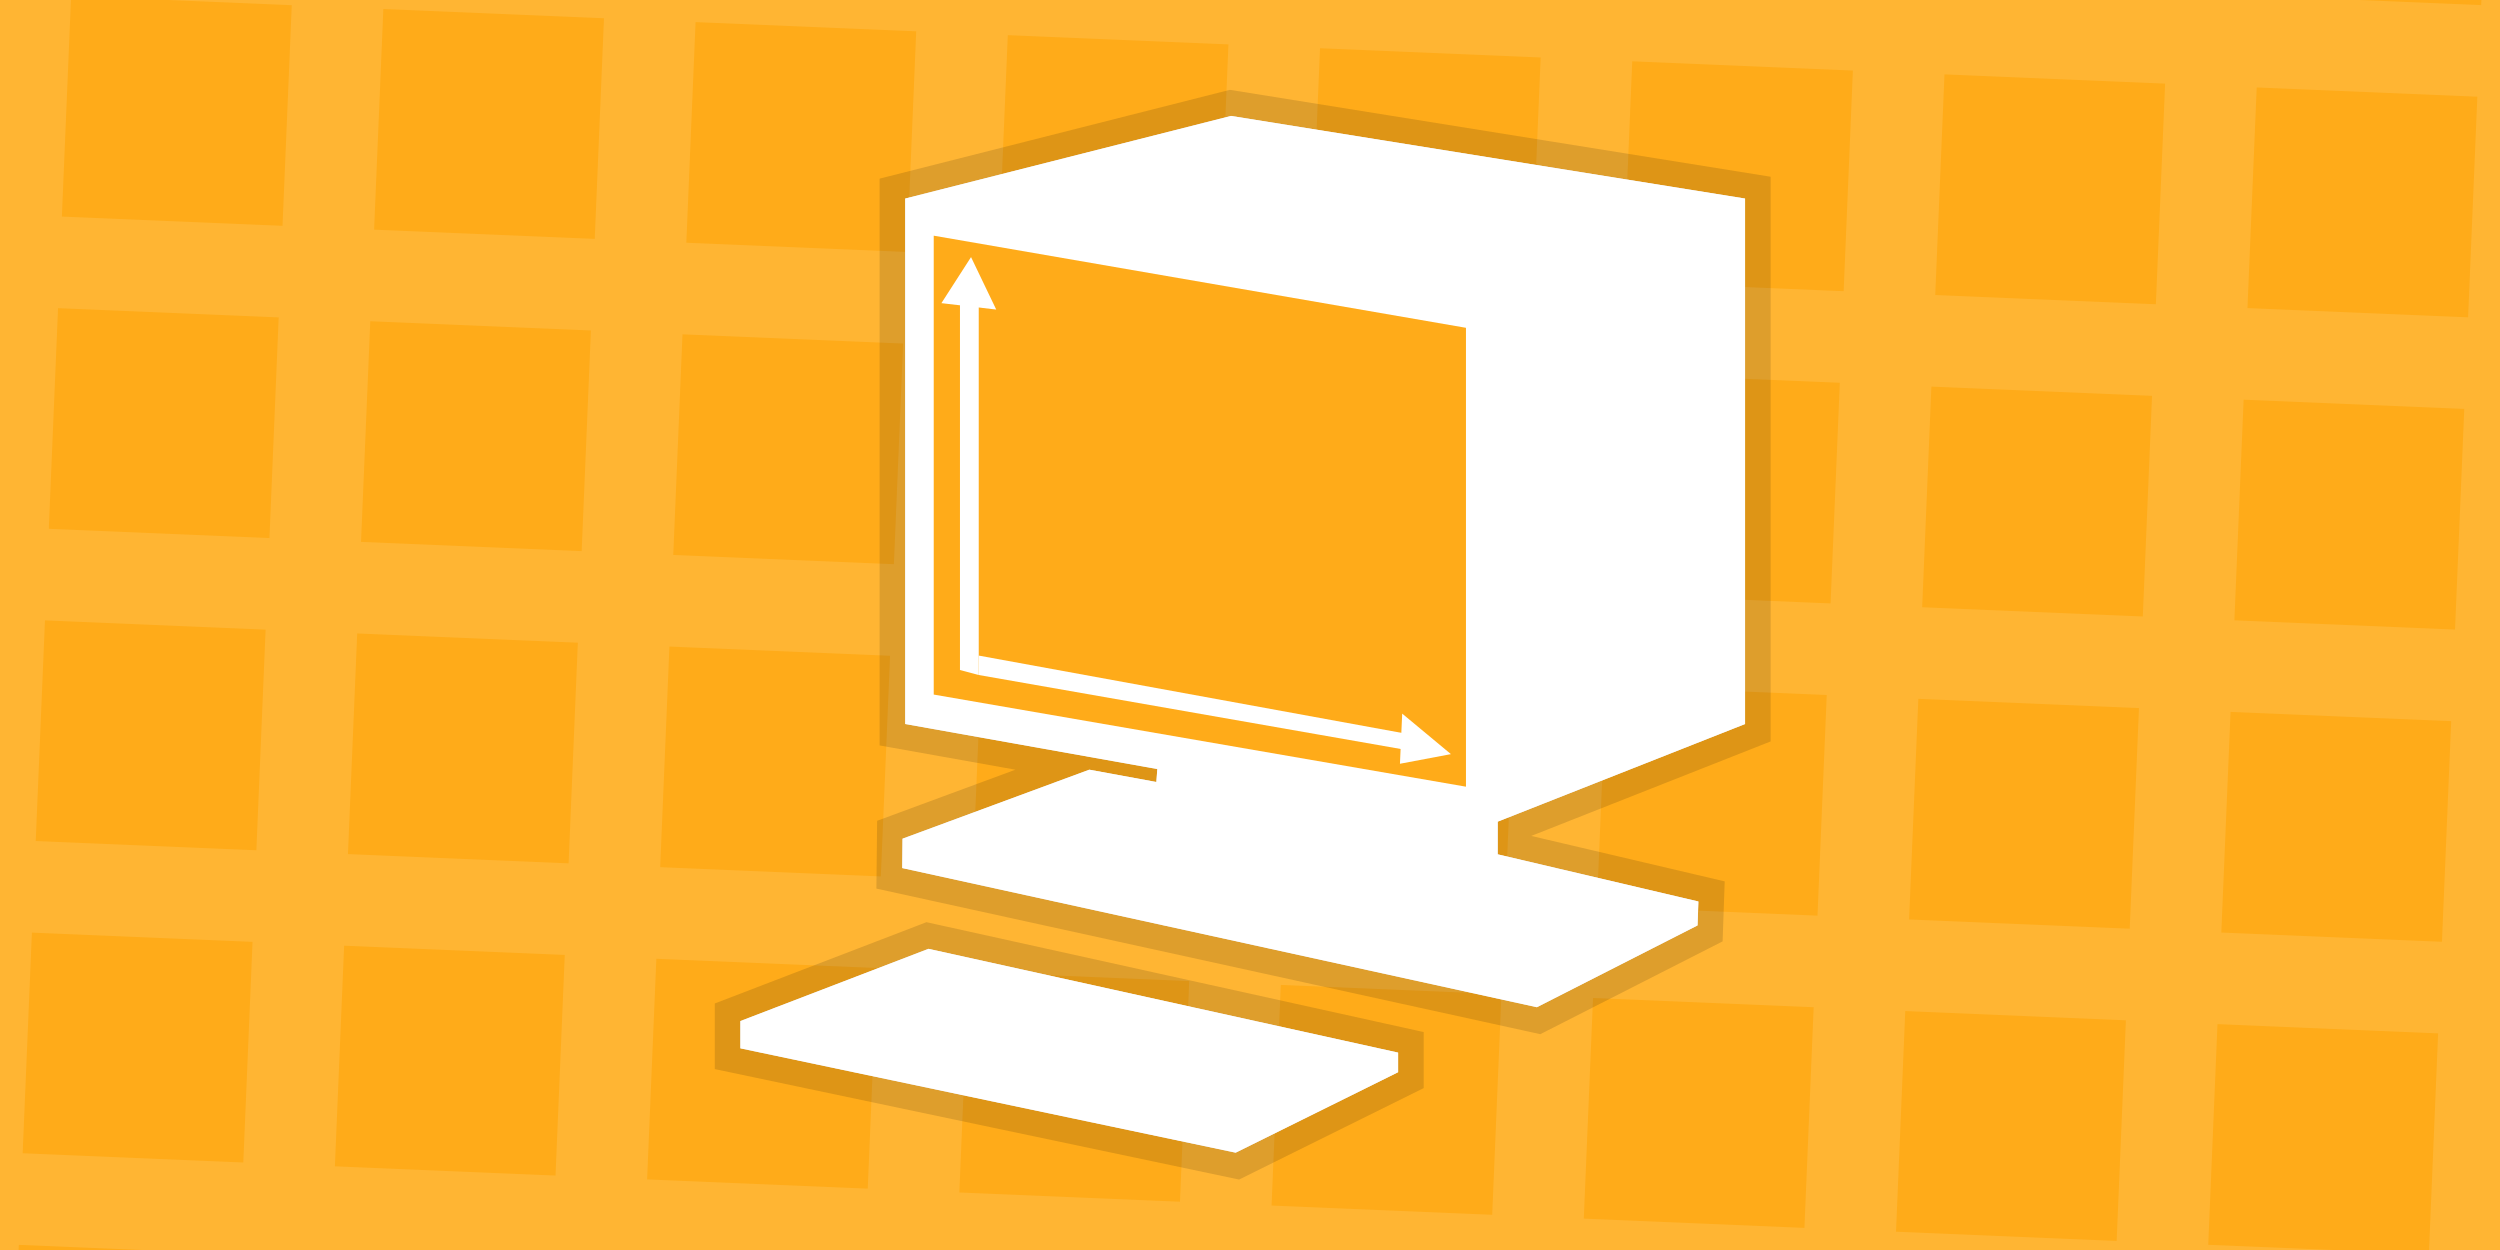
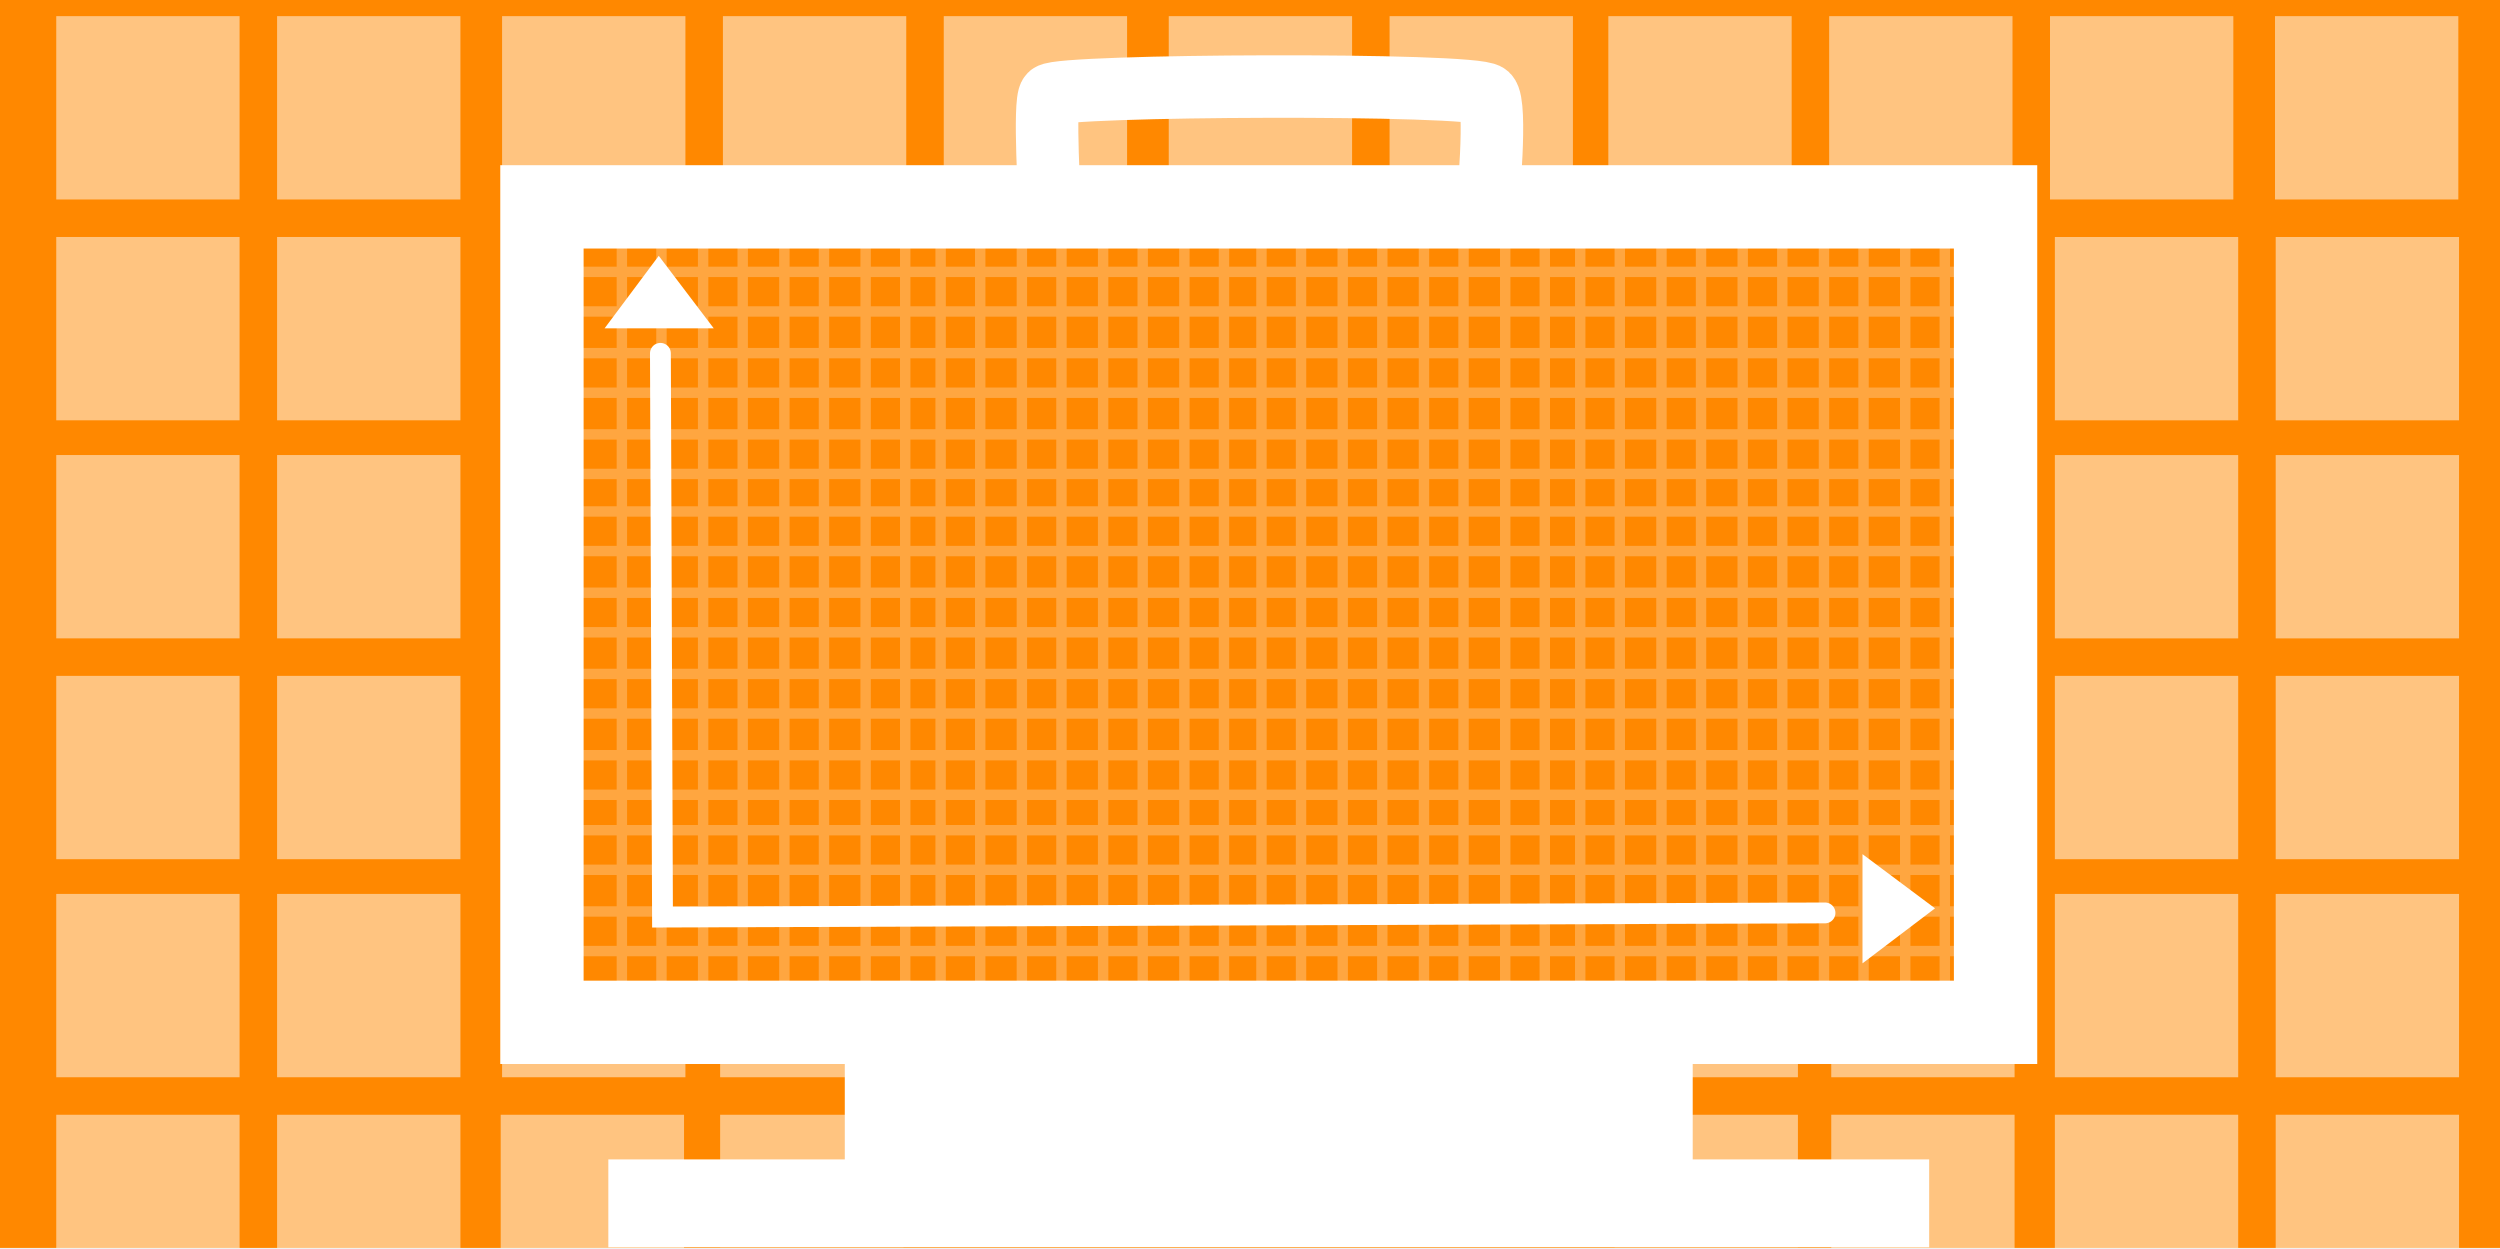
- <svg xmlns="http://www.w3.org/2000/svg" width="600" height="300">
-   <path fill="#ffab19" d="M0 300V0h600v300z" style="fill-rule:nonzero;stroke-linecap:butt;stroke-linejoin:miter;stroke-miterlimit:10;stroke-dasharray:none;stroke-dashoffset:0" />
-   <path d="M56.614 321.468 71.8-41.214l21.98.92-15.186 362.682zM131.548 324.606l15.186-362.683 21.98.92-15.185 362.683zM206.482 327.743l15.186-362.682 21.981.92-15.186 362.683zM281.417 330.88 296.603-31.8l21.98.92-15.186 362.682zM356.35 334.019l15.187-362.683 21.98.92-15.185 362.683zM431.285 337.156l15.186-362.682 21.981.92-15.186 362.683zM506.22 340.294l15.186-362.682 21.98.92L528.2 341.214zM581.154 343.431 596.34-19.25l21.98.92-15.185 362.683zM-18.32 318.33-3.136-44.352l21.981.92L3.66 319.252z" style="fill:#ffb533;fill-rule:nonzero;stroke:none;stroke-width:0;stroke-linecap:butt;stroke-linejoin:miter;stroke-miterlimit:10;stroke-dasharray:none;stroke-dashoffset:0" />
-   <path d="m688.699 177.285-778.318-32.59.92-21.98 778.318 32.59zM691.836 102.35-86.482 69.762l.92-21.98 778.319 32.59zM694.974 27.417-83.344-5.173l.92-21.98L695.894 5.435zM685.561 252.22l-778.318-32.59.92-21.98 778.319 32.589zM682.424 327.154l-778.318-32.59.92-21.98 778.318 32.59z" style="fill:#ffb533;fill-rule:nonzero;stroke:none;stroke-width:0;stroke-linecap:butt;stroke-linejoin:miter;stroke-miterlimit:10;stroke-dasharray:none;stroke-dashoffset:0" />
-   <path fill="#fff" stroke="#000" stroke-opacity=".129" stroke-width="12.282" d="M217.247 173.765V47.65l78.203-19.827L418.813 47.65v126.116l-59.356 23.43-.006 7.843 48.165 11.32-.201 5.74-38.567 19.636-152.318-33.4.075-7.05 44.83-16.561 16.088 2.955.235-3.107zM177.687 251.6v-6.549l45.145-17.332 112.716 24.906v4.707l-38.988 19.312z" style="fill-rule:nonzero;stroke-linecap:butt;stroke-linejoin:miter;stroke-miterlimit:10;stroke-dasharray:none;stroke-dashoffset:0" />
-   <path fill="#fff" d="M217.247 173.765V47.65l78.203-19.827L418.813 47.65v126.116l-59.356 23.43-.006 7.843 48.165 11.32-.201 5.74-38.567 19.636-152.318-33.4.075-7.05 44.83-16.561 16.088 2.955.235-3.107zM177.687 251.6v-6.549l45.145-17.332 112.716 24.906v4.707l-38.988 19.312z" style="fill-rule:nonzero;stroke-linecap:butt;stroke-linejoin:miter;stroke-miterlimit:10;stroke-dasharray:none;stroke-dashoffset:0" />
-   <path fill="#ffab19" d="M224.095 166.697V56.564l127.737 22.109v110.132Z" style="fill-rule:nonzero;stroke-linecap:butt;stroke-linejoin:miter;stroke-miterlimit:10;stroke-dasharray:none;stroke-dashoffset:0" />
-   <path fill="#fff" d="M230.392 160.802V66.87l4.504 1.2v93.932z" style="fill-rule:nonzero;stroke-linecap:butt;stroke-linejoin:miter;stroke-miterlimit:10;stroke-dasharray:none;stroke-dashoffset:0" />
-   <path fill="#fff" d="m225.937 72.756 7.112-11.054 6.045 12.59zM234.896 157.34l103.889 18.991-.256 3.838-103.633-18.167z" style="fill-rule:nonzero;stroke-linecap:butt;stroke-linejoin:miter;stroke-miterlimit:10;stroke-dasharray:none;stroke-dashoffset:0" />
-   <path fill="#fff" d="m336.527 171.266 11.695 9.725-12.235 2.313z" style="fill-rule:nonzero;stroke-linecap:butt;stroke-linejoin:miter;stroke-miterlimit:10;stroke-dasharray:none;stroke-dashoffset:0" />
+ <svg xmlns="http://www.w3.org/2000/svg" width="600" height="299.542">
+   <path fill="#f80" d="M0 299.5V0h600v299.5z" style="mix-blend-mode:normal;fill-rule:nonzero;stroke-linejoin:miter;stroke-miterlimit:10;stroke-dasharray:none;stroke-dashoffset:0" />
+   <path fill="none" stroke="#fff" stroke-width="20" d="M130.065 245.354V49.646h348.87v195.707z" style="mix-blend-mode:normal;fill-rule:nonzero;stroke-linejoin:miter;stroke-miterlimit:10;stroke-dasharray:none;stroke-dashoffset:0" />
+   <path fill="none" stroke="#fff" stroke-linecap="round" stroke-width="15" d="M252 49.75s-1.579-25.448 0-27c2.436-2.395 101.959-2.875 105 0 2.397 2.266 0 27 0 27" style="mix-blend-mode:normal;fill-rule:nonzero;stroke-linejoin:miter;stroke-miterlimit:10;stroke-dasharray:none;stroke-dashoffset:0" />
+   <path fill="#fff" d="M202.75 294.5v-54h203.5v54z" style="mix-blend-mode:normal;fill-rule:nonzero;stroke-linejoin:miter;stroke-miterlimit:10;stroke-dasharray:none;stroke-dashoffset:0" />
+   <path fill="#fff" d="M146 299.35v-21.1h317v21.1zM145.1 78.8l13-17.4 13.2 17.4z" style="mix-blend-mode:normal;fill-rule:nonzero;stroke-linejoin:miter;stroke-miterlimit:10;stroke-dasharray:none;stroke-dashoffset:0" />
+   <path fill="none" stroke="#fff" stroke-linecap="round" stroke-width="5" d="m438 219.1-279 1-.5-135.3" style="mix-blend-mode:normal;fill-rule:nonzero;stroke-linejoin:miter;stroke-miterlimit:10;stroke-dasharray:none;stroke-dashoffset:0" />
+   <path fill="#fff" d="m447 205 17.4 13-17.4 13.2z" style="mix-blend-mode:normal;fill-rule:nonzero;stroke-linejoin:miter;stroke-miterlimit:10;stroke-dasharray:none;stroke-dashoffset:0" />
+   <g fill="none" stroke="#fff" stroke-linecap="round" stroke-opacity=".251" stroke-width="2.5" style="mix-blend-mode:normal;fill-rule:nonzero;stroke-linejoin:miter;stroke-miterlimit:10;stroke-dasharray:none;stroke-dashoffset:0">
+     <path d="M149.25 57.75v179.5M158.75 57.75v179.5M168.75 57.75v179.5M178.25 57.75v179.5M188.25 57.75v179.5M197.75 57.75v179.5M207.75 57.75v179.5M217.25 57.75v179.5M225.75 57.75v179.5M235.25 57.75v179.5M245.25 57.75v179.5M254.75 57.75v179.5M264.75 57.75v179.5M274.25 57.75v179.5M284.25 57.75v179.5M293.75 57.75v179.5M302.75 57.75v179.5M312.25 57.75v179.5M322.25 57.75v179.5M331.75 57.75v179.5M341.75 57.75v179.5M351.25 57.75v179.5M361.25 57.75v179.5M370.75 57.75v179.5M379.25 57.75v179.5M388.75 57.75v179.5M398.75 57.75v179.5M408.25 57.75v179.5M418.25 57.75v179.5M427.75 57.75v179.5M437.75 57.75v179.5M447.25 57.75v179.5M457.25 57.75v179.5M466.75 57.75v179.5M137.25 65.25h334.5M137.25 74.75h334.5M137.25 84.75h334.5M137.25 94.25h334.5M137.25 104.25h334.5M137.25 113.75h334.5M137.25 122.75h334.5M137.25 132.25h334.5M137.25 142.25h334.5M137.25 151.75h334.5M137.25 161.75h334.5M137.25 171.25h334.5M137.25 181.25h334.5M137.25 190.75h334.5M137.25 199.25h334.5M137.25 208.75h334.5M137.25 218.75h334.5M137.25 228.25h334.5" />
+   </g>
+   <path fill="#fff" fill-opacity=".502" d="M13.5 100.875v-44h44v44zM66.5 47.875v-44h44v44zM13.5 47.875V3.875h44V47.875ZM66.5 100.875v-44h44v44zM13.5 153.208v-44h44v44zM13.5 206.208v-44h44v44zM66.5 153.208v-44h44v44zM66.5 206.208v-44h44v44zM13.5 258.542v-44h44v44zM13.5 299.542v-32h44v32zM66.5 258.542v-44h44v44zM66.5 299.542v-32h44v32zM120.5 258.542v-20.333h44v20.333zM120.167 299.542v-32h44v32zM120.5 47.875v-44h44v44zM173.5 47.875v-44h44v44zM226.5 47.875v-44h44v44zM280.5 47.875v-44h44v44zM333.5 47.875v-44h44v44zM386 47.875v-44h44v44zM439 47.875v-44h44v44zM492 47.875v-44h44v44zM546 47.875v-44h44v44z" style="mix-blend-mode:normal;fill-rule:nonzero;stroke-linejoin:miter;stroke-miterlimit:10;stroke-dasharray:none;stroke-dashoffset:0" />
+   <path fill="#fff" fill-opacity=".502" d="M546.167 100.875v-44h44v44zM493.167 100.875v-44h44v44zM546.167 153.208v-44h44v44zM546.167 206.208v-44h44v44zM493.167 153.208v-44h44v44zM493.167 206.208v-44h44v44zM546.167 258.542v-44h44v44zM546.167 299.542v-32h44v32zM493.167 258.542v-44h44v44zM493.167 299.542v-32h44v32zM439.5 258.542v-20.333l44-.333v20.667zM439.5 299.542v-32h44v32z" data-paper-data="{&quot;index&quot;:null}" style="mix-blend-mode:normal;fill-rule:nonzero;stroke-linejoin:miter;stroke-miterlimit:10;stroke-dasharray:none;stroke-dashoffset:0" />
+   <path fill="#fff" fill-opacity=".502" d="M172.833 299.342v-31.8h44v31.8zM172.833 258.542v-20.333h44v20.333z" style="mix-blend-mode:normal;fill-rule:nonzero;stroke-linejoin:miter;stroke-miterlimit:10;stroke-dasharray:none;stroke-dashoffset:0" />
+   <path fill="#fff" fill-opacity=".502" d="M387.5 299.342v-31.8h44v31.8zM387.5 258.542v-20.333h44v20.333z" data-paper-data="{&quot;index&quot;:null}" style="mix-blend-mode:normal;fill-rule:nonzero;stroke-linejoin:miter;stroke-miterlimit:10;stroke-dasharray:none;stroke-dashoffset:0" />
</svg>
